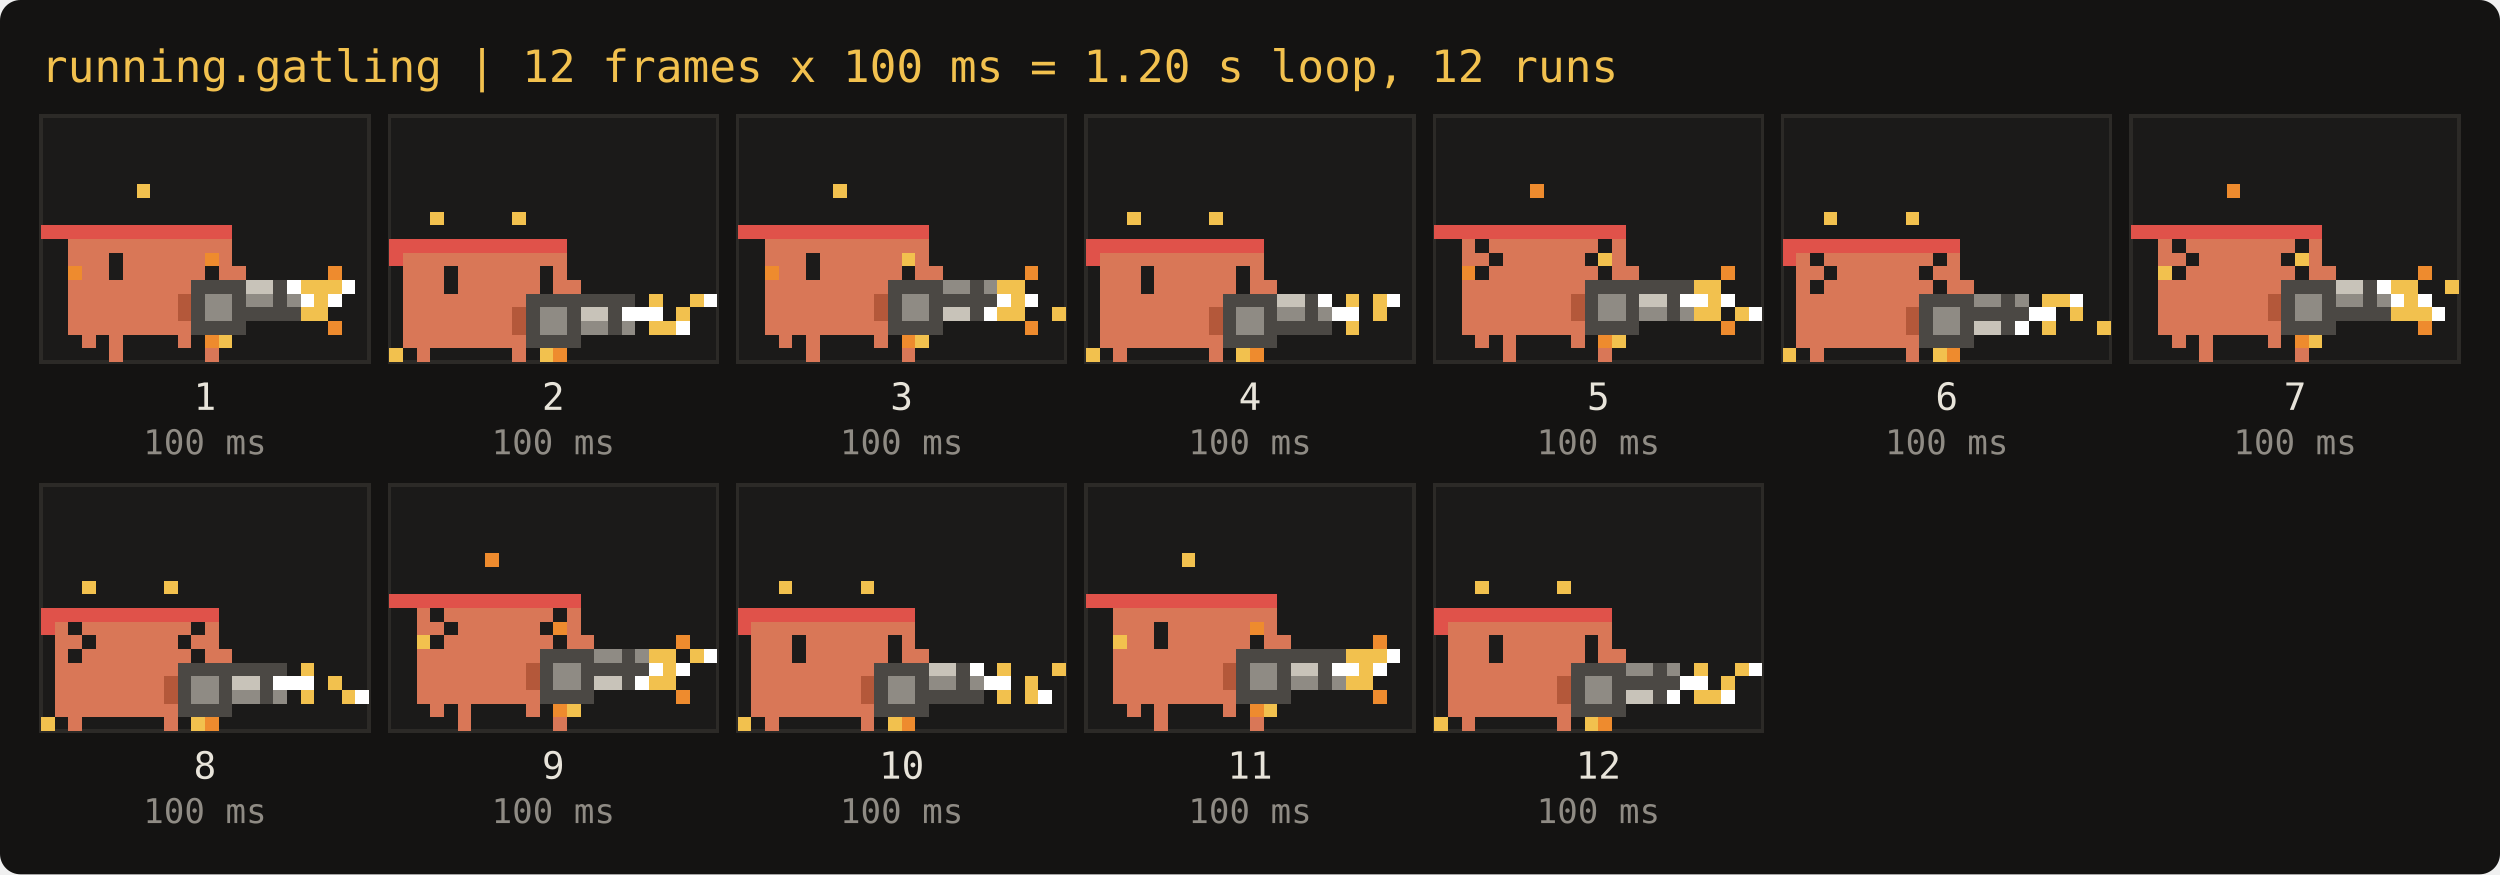
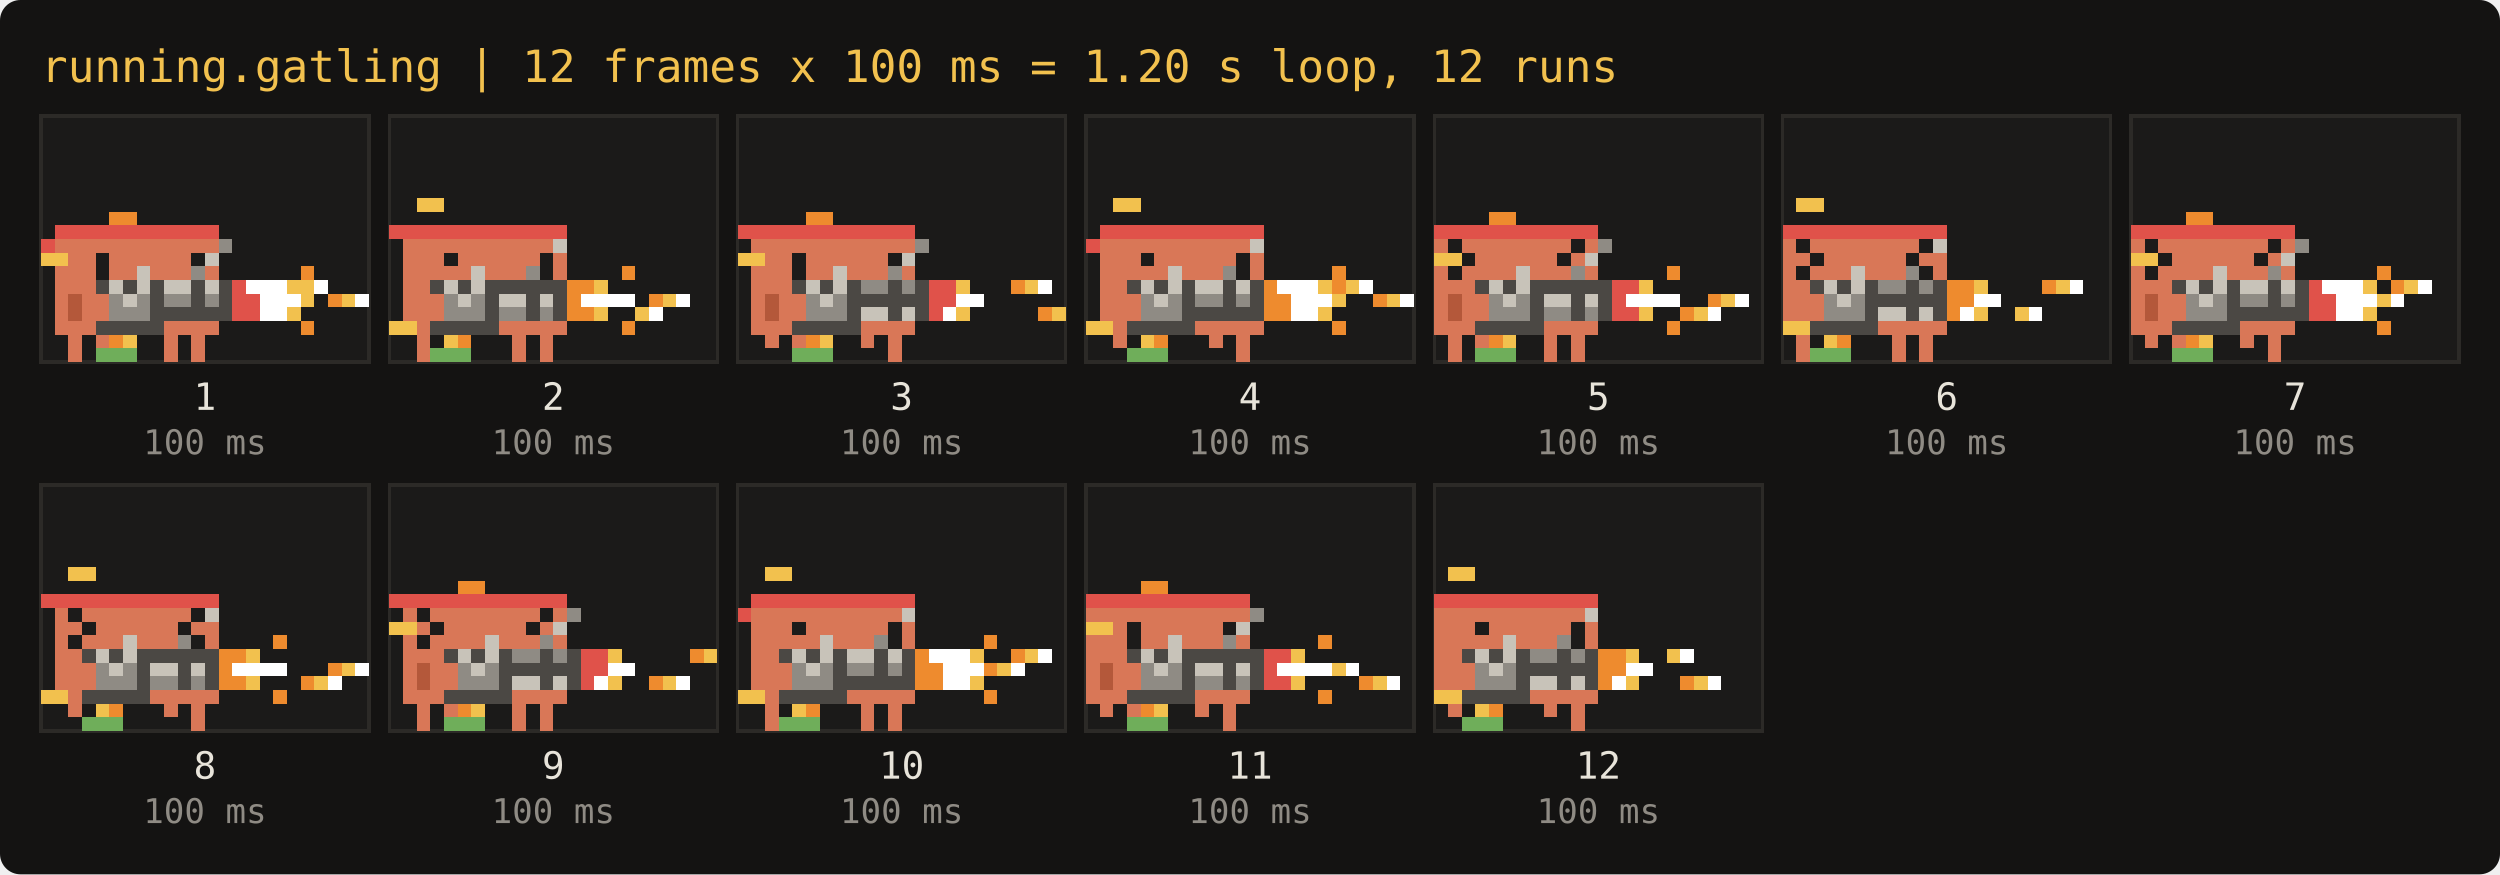
<svg xmlns="http://www.w3.org/2000/svg" viewBox="0 0 732 256" width="732" height="256" role="img">
  <rect width="732" height="256" rx="6" fill="#141312" />
  <g shape-rendering="crispEdges">
    <text x="12" y="24" font-family="ui-monospace,SFMono-Regular,Menlo,Consolas,monospace" font-size="13" fill="#F2C14E">running.gatling  |  12 frames x 100 ms = 1.20 s loop, 12 runs</text>
    <rect x="12" y="34" width="96" height="72" fill="#1b1a19" stroke="#2c2a27" />
-     <path fill="#F2C14E" d="M40 54h4v4h-4zM88 82h12v4h-12zM92 86h4v4h-4zM88 90h8v4h-8zM64 98h4v4h-4z" />
-     <path fill="#E0524A" d="M12 66h56v4h-56z" />
-     <path fill="#D97757" d="M20 70h48v4h-48zM20 74h12v4h-12zM36 74h24v4h-24zM64 74h4v4h-4zM24 78h8v4h-8zM36 78h24v4h-24zM64 78h8v4h-8zM20 82h36v4h-36zM20 86h32v4h-32zM20 90h32v4h-32zM20 94h36v4h-36zM24 98h4v4h-4zM32 98h4v4h-4zM52 98h4v4h-4zM32 102h4v4h-4zM60 102h4v4h-4z" />
-     <path fill="#1C1B1A" d="M32 74h4v4h-4zM32 78h4v4h-4zM60 78h4v4h-4z" />
-     <path fill="#EE8B2E" d="M60 74h4v4h-4zM20 78h4v4h-4zM96 78h4v4h-4zM96 94h4v4h-4zM60 98h4v4h-4z" />
-     <path fill="#4B4844" d="M56 82h16v4h-16zM80 82h4v4h-4zM56 86h4v4h-4zM68 86h4v4h-4zM80 86h4v4h-4zM56 90h4v4h-4zM68 90h20v4h-20zM56 94h16v4h-16z" />
-     <path fill="#C8C3B9" d="M72 82h8v4h-8z" />
-     <path fill="#FFFFFF" d="M84 82h4v4h-4zM100 82h4v4h-4zM88 86h4v4h-4zM96 86h4v4h-4z" />
-     <path fill="#B4583A" d="M52 86h4v4h-4zM52 90h4v4h-4z" />
-     <path fill="#8F8B84" d="M60 86h8v4h-8zM72 86h8v4h-8zM84 86h4v4h-4zM60 90h8v4h-8z" />
+     <path fill="#EE8B2E" d="M32 62h8v4h-8zM88 78h4v4h-4zM96 86h4v4h-4zM88 94h4v4h-4zM32 98h4v4h-4z" />
+     <path fill="#E0524A" d="M16 66h48v4h-48zM12 70h4v4h-4zM68 82h4v4h-4zM68 86h8v4h-8zM68 90h8v4h-8z" />
+     <path fill="#D97757" d="M16 70h48v4h-48zM20 74h8v4h-8zM32 74h24v4h-24zM16 78h12v4h-12zM32 78h8v4h-8zM44 78h12v4h-12zM60 78h4v4h-4zM16 82h12v4h-12zM16 86h4v4h-4zM24 86h8v4h-8zM16 90h4v4h-4zM24 90h8v4h-8zM16 94h12v4h-12zM48 94h16v4h-16zM20 98h4v4h-4zM28 98h4v4h-4zM48 98h4v4h-4zM56 98h4v4h-4zM20 102h4v4h-4zM48 102h4v4h-4zM56 102h4v4h-4z" />
+     <path fill="#8F8B84" d="M64 70h4v4h-4zM56 78h4v4h-4zM32 86h4v4h-4zM40 86h4v4h-4zM48 86h8v4h-8zM60 86h4v4h-4zM32 90h12v4h-12z" />
+     <path fill="#F2C14E" d="M12 74h8v4h-8zM84 82h8v4h-8zM88 86h4v4h-4zM100 86h4v4h-4zM84 90h4v4h-4zM36 98h4v4h-4z" />
+     <path fill="#1C1B1A" d="M28 74h4v4h-4zM56 74h4v4h-4zM28 78h4v4h-4z" />
+     <path fill="#C8C3B9" d="M60 74h4v4h-4zM40 78h4v4h-4zM32 82h4v4h-4zM40 82h4v4h-4zM48 82h8v4h-8zM60 82h4v4h-4zM36 86h4v4h-4z" />
+     <path fill="#4B4844" d="M28 82h4v4h-4zM36 82h4v4h-4zM44 82h4v4h-4zM56 82h4v4h-4zM64 82h4v4h-4zM44 86h4v4h-4zM56 86h4v4h-4zM64 86h4v4h-4zM44 90h24v4h-24zM28 94h20v4h-20z" />
+     <path fill="#FFFFFF" d="M72 82h12v4h-12zM92 82h4v4h-4zM76 86h12v4h-12zM104 86h4v4h-4zM76 90h8v4h-8z" />
+     <path fill="#B4583A" d="M20 86h4v4h-4zM20 90h4v4h-4z" />
+     <path fill="#6FAE5A" d="M28 102h12v4h-12z" />
    <text x="60" y="120" text-anchor="middle" font-family="ui-monospace,SFMono-Regular,Menlo,Consolas,monospace" font-size="11" fill="#e8e4da">1</text>
    <text x="60" y="133" text-anchor="middle" font-family="ui-monospace,SFMono-Regular,Menlo,Consolas,monospace" font-size="10" fill="#8F8B84">100 ms</text>
    <rect x="114" y="34" width="96" height="72" fill="#1b1a19" stroke="#2c2a27" />
-     <path fill="#F2C14E" d="M126 62h4v4h-4zM150 62h4v4h-4zM190 86h4v4h-4zM202 86h4v4h-4zM198 90h4v4h-4zM190 94h8v4h-8zM114 102h4v4h-4zM158 102h4v4h-4z" />
-     <path fill="#E0524A" d="M114 70h52v4h-52zM114 74h4v4h-4z" />
-     <path fill="#D97757" d="M118 74h48v4h-48zM118 78h12v4h-12zM134 78h24v4h-24zM162 78h4v4h-4zM118 82h12v4h-12zM134 82h24v4h-24zM162 82h8v4h-8zM118 86h36v4h-36zM118 90h32v4h-32zM118 94h32v4h-32zM118 98h36v4h-36zM122 102h4v4h-4zM150 102h4v4h-4z" />
-     <path fill="#1C1B1A" d="M130 78h4v4h-4zM158 78h4v4h-4zM130 82h4v4h-4zM158 82h4v4h-4z" />
-     <path fill="#4B4844" d="M154 86h32v4h-32zM154 90h4v4h-4zM166 90h4v4h-4zM178 90h4v4h-4zM154 94h4v4h-4zM166 94h4v4h-4zM178 94h4v4h-4zM154 98h16v4h-16z" />
-     <path fill="#FFFFFF" d="M206 86h4v4h-4zM182 90h12v4h-12zM198 94h4v4h-4z" />
-     <path fill="#B4583A" d="M150 90h4v4h-4zM150 94h4v4h-4z" />
-     <path fill="#8F8B84" d="M158 90h8v4h-8zM158 94h8v4h-8zM170 94h8v4h-8zM182 94h4v4h-4z" />
-     <path fill="#C8C3B9" d="M170 90h8v4h-8z" />
-     <path fill="#EE8B2E" d="M162 102h4v4h-4z" />
+     <path fill="#F2C14E" d="M122 58h8v4h-8zM174 82h4v4h-4zM194 86h4v4h-4zM174 90h4v4h-4zM186 90h4v4h-4zM114 94h8v4h-8zM130 98h4v4h-4z" />
+     <path fill="#E0524A" d="M114 66h52v4h-52z" />
+     <path fill="#D97757" d="M118 70h44v4h-44zM118 74h12v4h-12zM134 74h24v4h-24zM162 74h4v4h-4zM118 78h20v4h-20zM142 78h12v4h-12zM162 78h4v4h-4zM118 82h8v4h-8zM118 86h12v4h-12zM118 90h12v4h-12zM122 94h4v4h-4zM146 94h20v4h-20zM122 98h4v4h-4zM150 98h4v4h-4zM158 98h4v4h-4zM122 102h4v4h-4zM150 102h4v4h-4zM158 102h4v4h-4z" />
+     <path fill="#C8C3B9" d="M162 70h4v4h-4zM138 78h4v4h-4zM130 82h4v4h-4zM138 82h4v4h-4zM134 86h4v4h-4zM146 86h8v4h-8zM158 86h4v4h-4z" />
+     <path fill="#1C1B1A" d="M130 74h4v4h-4zM158 74h4v4h-4zM158 78h4v4h-4z" />
+     <path fill="#8F8B84" d="M154 78h4v4h-4zM130 86h4v4h-4zM138 86h4v4h-4zM130 90h12v4h-12zM146 90h8v4h-8zM158 90h4v4h-4z" />
+     <path fill="#EE8B2E" d="M182 78h4v4h-4zM166 82h8v4h-8zM166 86h4v4h-4zM190 86h4v4h-4zM166 90h8v4h-8zM182 94h4v4h-4zM134 98h4v4h-4z" />
+     <path fill="#4B4844" d="M126 82h4v4h-4zM134 82h4v4h-4zM142 82h24v4h-24zM142 86h4v4h-4zM154 86h4v4h-4zM162 86h4v4h-4zM142 90h4v4h-4zM154 90h4v4h-4zM162 90h4v4h-4zM126 94h20v4h-20z" />
+     <path fill="#FFFFFF" d="M170 86h16v4h-16zM198 86h4v4h-4zM190 90h4v4h-4z" />
+     <path fill="#6FAE5A" d="M126 102h12v4h-12z" />
    <text x="162" y="120" text-anchor="middle" font-family="ui-monospace,SFMono-Regular,Menlo,Consolas,monospace" font-size="11" fill="#e8e4da">2</text>
    <text x="162" y="133" text-anchor="middle" font-family="ui-monospace,SFMono-Regular,Menlo,Consolas,monospace" font-size="10" fill="#8F8B84">100 ms</text>
    <rect x="216" y="34" width="96" height="72" fill="#1b1a19" stroke="#2c2a27" />
-     <path fill="#F2C14E" d="M244 54h4v4h-4zM264 74h4v4h-4zM292 82h8v4h-8zM296 86h4v4h-4zM292 90h8v4h-8zM308 90h4v4h-4zM268 98h4v4h-4z" />
-     <path fill="#E0524A" d="M216 66h56v4h-56z" />
-     <path fill="#D97757" d="M224 70h48v4h-48zM224 74h12v4h-12zM240 74h24v4h-24zM268 74h4v4h-4zM228 78h8v4h-8zM240 78h24v4h-24zM268 78h8v4h-8zM224 82h36v4h-36zM224 86h32v4h-32zM224 90h32v4h-32zM224 94h36v4h-36zM228 98h4v4h-4zM236 98h4v4h-4zM256 98h4v4h-4zM236 102h4v4h-4zM264 102h4v4h-4z" />
-     <path fill="#1C1B1A" d="M236 74h4v4h-4zM236 78h4v4h-4zM264 78h4v4h-4z" />
-     <path fill="#EE8B2E" d="M224 78h4v4h-4zM300 78h4v4h-4zM300 94h4v4h-4zM264 98h4v4h-4z" />
-     <path fill="#4B4844" d="M260 82h16v4h-16zM284 82h4v4h-4zM260 86h4v4h-4zM272 86h20v4h-20zM260 90h4v4h-4zM272 90h4v4h-4zM284 90h4v4h-4zM260 94h16v4h-16z" />
-     <path fill="#8F8B84" d="M276 82h8v4h-8zM288 82h4v4h-4zM264 86h8v4h-8zM264 90h8v4h-8z" />
-     <path fill="#B4583A" d="M256 86h4v4h-4zM256 90h4v4h-4z" />
-     <path fill="#FFFFFF" d="M292 86h4v4h-4zM300 86h4v4h-4zM288 90h4v4h-4z" />
-     <path fill="#C8C3B9" d="M276 90h8v4h-8z" />
+     <path fill="#EE8B2E" d="M236 62h8v4h-8zM296 82h4v4h-4zM304 90h4v4h-4zM236 98h4v4h-4z" />
+     <path fill="#E0524A" d="M216 66h52v4h-52zM272 82h8v4h-8zM272 86h8v4h-8zM272 90h4v4h-4z" />
+     <path fill="#D97757" d="M220 70h48v4h-48zM224 74h8v4h-8zM236 74h24v4h-24zM220 78h12v4h-12zM236 78h8v4h-8zM248 78h12v4h-12zM264 78h4v4h-4zM220 82h12v4h-12zM220 86h4v4h-4zM228 86h8v4h-8zM220 90h4v4h-4zM228 90h8v4h-8zM220 94h12v4h-12zM252 94h16v4h-16zM224 98h4v4h-4zM232 98h4v4h-4zM252 98h4v4h-4zM260 98h4v4h-4zM260 102h4v4h-4z" />
+     <path fill="#8F8B84" d="M268 70h4v4h-4zM260 78h4v4h-4zM252 82h8v4h-8zM264 82h4v4h-4zM236 86h4v4h-4zM244 86h4v4h-4zM236 90h12v4h-12z" />
+     <path fill="#F2C14E" d="M216 74h8v4h-8zM280 82h4v4h-4zM300 82h4v4h-4zM280 90h4v4h-4zM308 90h4v4h-4zM240 98h4v4h-4z" />
+     <path fill="#1C1B1A" d="M232 74h4v4h-4zM260 74h4v4h-4zM232 78h4v4h-4z" />
+     <path fill="#C8C3B9" d="M264 74h4v4h-4zM244 78h4v4h-4zM236 82h4v4h-4zM244 82h4v4h-4zM240 86h4v4h-4zM252 90h8v4h-8zM264 90h4v4h-4z" />
+     <path fill="#4B4844" d="M232 82h4v4h-4zM240 82h4v4h-4zM248 82h4v4h-4zM260 82h4v4h-4zM268 82h4v4h-4zM248 86h24v4h-24zM248 90h4v4h-4zM260 90h4v4h-4zM268 90h4v4h-4zM232 94h20v4h-20z" />
+     <path fill="#FFFFFF" d="M304 82h4v4h-4zM280 86h8v4h-8zM276 90h4v4h-4z" />
+     <path fill="#B4583A" d="M224 86h4v4h-4zM224 90h4v4h-4z" />
+     <path fill="#6FAE5A" d="M232 102h12v4h-12z" />
    <text x="264" y="120" text-anchor="middle" font-family="ui-monospace,SFMono-Regular,Menlo,Consolas,monospace" font-size="11" fill="#e8e4da">3</text>
    <text x="264" y="133" text-anchor="middle" font-family="ui-monospace,SFMono-Regular,Menlo,Consolas,monospace" font-size="10" fill="#8F8B84">100 ms</text>
    <rect x="318" y="34" width="96" height="72" fill="#1b1a19" stroke="#2c2a27" />
-     <path fill="#F2C14E" d="M330 62h4v4h-4zM354 62h4v4h-4zM394 86h4v4h-4zM402 86h4v4h-4zM402 90h4v4h-4zM394 94h4v4h-4zM318 102h4v4h-4zM362 102h4v4h-4z" />
-     <path fill="#E0524A" d="M318 70h52v4h-52zM318 74h4v4h-4z" />
-     <path fill="#D97757" d="M322 74h48v4h-48zM322 78h12v4h-12zM338 78h24v4h-24zM366 78h4v4h-4zM322 82h12v4h-12zM338 82h24v4h-24zM366 82h8v4h-8zM322 86h36v4h-36zM322 90h32v4h-32zM322 94h32v4h-32zM322 98h36v4h-36zM326 102h4v4h-4zM354 102h4v4h-4z" />
-     <path fill="#1C1B1A" d="M334 78h4v4h-4zM362 78h4v4h-4zM334 82h4v4h-4zM362 82h4v4h-4z" />
-     <path fill="#4B4844" d="M358 86h16v4h-16zM382 86h4v4h-4zM358 90h4v4h-4zM370 90h4v4h-4zM382 90h4v4h-4zM358 94h4v4h-4zM370 94h20v4h-20zM358 98h16v4h-16z" />
-     <path fill="#C8C3B9" d="M374 86h8v4h-8z" />
-     <path fill="#FFFFFF" d="M386 86h4v4h-4zM406 86h4v4h-4zM390 90h8v4h-8z" />
-     <path fill="#B4583A" d="M354 90h4v4h-4zM354 94h4v4h-4z" />
-     <path fill="#8F8B84" d="M362 90h8v4h-8zM374 90h8v4h-8zM386 90h4v4h-4zM362 94h8v4h-8z" />
-     <path fill="#EE8B2E" d="M366 102h4v4h-4z" />
+     <path fill="#F2C14E" d="M326 58h8v4h-8zM386 82h4v4h-4zM394 82h4v4h-4zM390 86h4v4h-4zM406 86h4v4h-4zM386 90h4v4h-4zM318 94h8v4h-8zM334 98h4v4h-4z" />
+     <path fill="#E0524A" d="M322 66h48v4h-48zM318 70h4v4h-4z" />
+     <path fill="#D97757" d="M322 70h44v4h-44zM322 74h12v4h-12zM338 74h24v4h-24zM366 74h4v4h-4zM322 78h20v4h-20zM346 78h12v4h-12zM366 78h4v4h-4zM322 82h8v4h-8zM322 86h12v4h-12zM322 90h12v4h-12zM326 94h4v4h-4zM350 94h20v4h-20zM326 98h4v4h-4zM354 98h4v4h-4zM362 98h4v4h-4zM362 102h4v4h-4z" />
+     <path fill="#C8C3B9" d="M366 70h4v4h-4zM342 78h4v4h-4zM334 82h4v4h-4zM342 82h4v4h-4zM350 82h8v4h-8zM362 82h4v4h-4zM338 86h4v4h-4z" />
+     <path fill="#1C1B1A" d="M334 74h4v4h-4zM362 74h4v4h-4zM362 78h4v4h-4z" />
+     <path fill="#8F8B84" d="M358 78h4v4h-4zM334 86h4v4h-4zM342 86h4v4h-4zM350 86h8v4h-8zM362 86h4v4h-4zM334 90h12v4h-12z" />
+     <path fill="#EE8B2E" d="M390 78h4v4h-4zM370 82h4v4h-4zM390 82h4v4h-4zM370 86h8v4h-8zM402 86h4v4h-4zM370 90h8v4h-8zM390 94h4v4h-4zM338 98h4v4h-4z" />
+     <path fill="#4B4844" d="M330 82h4v4h-4zM338 82h4v4h-4zM346 82h4v4h-4zM358 82h4v4h-4zM366 82h4v4h-4zM346 86h4v4h-4zM358 86h4v4h-4zM366 86h4v4h-4zM346 90h24v4h-24zM330 94h20v4h-20z" />
+     <path fill="#FFFFFF" d="M374 82h12v4h-12zM398 82h4v4h-4zM378 86h12v4h-12zM410 86h4v4h-4zM378 90h8v4h-8z" />
+     <path fill="#6FAE5A" d="M330 102h12v4h-12z" />
    <text x="366" y="120" text-anchor="middle" font-family="ui-monospace,SFMono-Regular,Menlo,Consolas,monospace" font-size="11" fill="#e8e4da">4</text>
    <text x="366" y="133" text-anchor="middle" font-family="ui-monospace,SFMono-Regular,Menlo,Consolas,monospace" font-size="10" fill="#8F8B84">100 ms</text>
    <rect x="420" y="34" width="96" height="72" fill="#1b1a19" stroke="#2c2a27" />
-     <path fill="#EE8B2E" d="M448 54h4v4h-4zM428 78h4v4h-4zM504 78h4v4h-4zM504 94h4v4h-4zM468 98h4v4h-4z" />
-     <path fill="#E0524A" d="M420 66h56v4h-56z" />
-     <path fill="#D97757" d="M428 70h4v4h-4zM436 70h32v4h-32zM472 70h4v4h-4zM428 74h8v4h-8zM440 74h24v4h-24zM472 74h4v4h-4zM436 78h32v4h-32zM472 78h8v4h-8zM428 82h36v4h-36zM428 86h32v4h-32zM428 90h32v4h-32zM428 94h36v4h-36zM432 98h4v4h-4zM440 98h4v4h-4zM460 98h4v4h-4zM440 102h4v4h-4zM468 102h4v4h-4z" />
-     <path fill="#1C1B1A" d="M432 70h4v4h-4zM468 70h4v4h-4zM436 74h4v4h-4zM464 74h4v4h-4zM432 78h4v4h-4zM468 78h4v4h-4z" />
-     <path fill="#F2C14E" d="M468 74h4v4h-4zM496 82h8v4h-8zM500 86h4v4h-4zM496 90h8v4h-8zM508 90h4v4h-4zM472 98h4v4h-4z" />
-     <path fill="#4B4844" d="M464 82h32v4h-32zM464 86h4v4h-4zM476 86h4v4h-4zM488 86h4v4h-4zM464 90h4v4h-4zM476 90h4v4h-4zM488 90h4v4h-4zM464 94h16v4h-16z" />
-     <path fill="#B4583A" d="M460 86h4v4h-4zM460 90h4v4h-4z" />
-     <path fill="#8F8B84" d="M468 86h8v4h-8zM468 90h8v4h-8zM480 90h8v4h-8zM492 90h4v4h-4z" />
-     <path fill="#C8C3B9" d="M480 86h8v4h-8z" />
-     <path fill="#FFFFFF" d="M492 86h8v4h-8zM504 86h4v4h-4zM512 90h4v4h-4z" />
+     <path fill="#EE8B2E" d="M436 62h8v4h-8zM488 78h4v4h-4zM500 86h4v4h-4zM492 90h4v4h-4zM488 94h4v4h-4zM436 98h4v4h-4z" />
+     <path fill="#E0524A" d="M420 66h48v4h-48zM472 82h8v4h-8zM472 86h4v4h-4zM472 90h8v4h-8z" />
+     <path fill="#D97757" d="M420 70h4v4h-4zM428 70h32v4h-32zM464 70h4v4h-4zM432 74h24v4h-24zM460 74h4v4h-4zM420 78h4v4h-4zM428 78h16v4h-16zM448 78h12v4h-12zM464 78h4v4h-4zM420 82h12v4h-12zM420 86h4v4h-4zM428 86h8v4h-8zM420 90h4v4h-4zM428 90h8v4h-8zM420 94h12v4h-12zM452 94h16v4h-16zM424 98h4v4h-4zM432 98h4v4h-4zM452 98h4v4h-4zM460 98h4v4h-4zM424 102h4v4h-4zM452 102h4v4h-4zM460 102h4v4h-4z" />
+     <path fill="#1C1B1A" d="M424 70h4v4h-4zM460 70h4v4h-4zM428 74h4v4h-4zM456 74h4v4h-4zM424 78h4v4h-4z" />
+     <path fill="#8F8B84" d="M468 70h4v4h-4zM460 78h4v4h-4zM436 86h4v4h-4zM444 86h4v4h-4zM436 90h12v4h-12zM452 90h8v4h-8zM464 90h4v4h-4z" />
+     <path fill="#F2C14E" d="M420 74h8v4h-8zM480 82h4v4h-4zM504 86h4v4h-4zM480 90h4v4h-4zM496 90h4v4h-4zM440 98h4v4h-4z" />
+     <path fill="#C8C3B9" d="M464 74h4v4h-4zM444 78h4v4h-4zM436 82h4v4h-4zM444 82h4v4h-4zM440 86h4v4h-4zM452 86h8v4h-8zM464 86h4v4h-4z" />
+     <path fill="#4B4844" d="M432 82h4v4h-4zM440 82h4v4h-4zM448 82h24v4h-24zM448 86h4v4h-4zM460 86h4v4h-4zM468 86h4v4h-4zM448 90h4v4h-4zM460 90h4v4h-4zM468 90h4v4h-4zM432 94h20v4h-20z" />
+     <path fill="#B4583A" d="M424 86h4v4h-4zM424 90h4v4h-4z" />
+     <path fill="#FFFFFF" d="M476 86h16v4h-16zM508 86h4v4h-4zM500 90h4v4h-4z" />
+     <path fill="#6FAE5A" d="M432 102h12v4h-12z" />
    <text x="468" y="120" text-anchor="middle" font-family="ui-monospace,SFMono-Regular,Menlo,Consolas,monospace" font-size="11" fill="#e8e4da">5</text>
    <text x="468" y="133" text-anchor="middle" font-family="ui-monospace,SFMono-Regular,Menlo,Consolas,monospace" font-size="10" fill="#8F8B84">100 ms</text>
    <rect x="522" y="34" width="96" height="72" fill="#1b1a19" stroke="#2c2a27" />
-     <path fill="#F2C14E" d="M534 62h4v4h-4zM558 62h4v4h-4zM598 86h8v4h-8zM606 90h4v4h-4zM598 94h4v4h-4zM614 94h4v4h-4zM522 102h4v4h-4zM566 102h4v4h-4z" />
-     <path fill="#E0524A" d="M522 70h52v4h-52zM522 74h4v4h-4z" />
-     <path fill="#D97757" d="M526 74h4v4h-4zM534 74h32v4h-32zM570 74h4v4h-4zM526 78h8v4h-8zM538 78h24v4h-24zM566 78h8v4h-8zM526 82h4v4h-4zM534 82h32v4h-32zM570 82h8v4h-8zM526 86h36v4h-36zM526 90h32v4h-32zM526 94h32v4h-32zM526 98h36v4h-36zM530 102h4v4h-4zM558 102h4v4h-4z" />
-     <path fill="#1C1B1A" d="M530 74h4v4h-4zM566 74h4v4h-4zM534 78h4v4h-4zM562 78h4v4h-4zM530 82h4v4h-4zM566 82h4v4h-4z" />
-     <path fill="#4B4844" d="M562 86h16v4h-16zM586 86h4v4h-4zM562 90h4v4h-4zM574 90h20v4h-20zM562 94h4v4h-4zM574 94h4v4h-4zM586 94h4v4h-4zM562 98h16v4h-16z" />
-     <path fill="#8F8B84" d="M578 86h8v4h-8zM590 86h4v4h-4zM566 90h8v4h-8zM566 94h8v4h-8z" />
-     <path fill="#FFFFFF" d="M606 86h4v4h-4zM594 90h8v4h-8zM590 94h4v4h-4z" />
-     <path fill="#B4583A" d="M558 90h4v4h-4zM558 94h4v4h-4z" />
-     <path fill="#C8C3B9" d="M578 94h8v4h-8z" />
-     <path fill="#EE8B2E" d="M570 102h4v4h-4z" />
+     <path fill="#F2C14E" d="M526 58h8v4h-8zM578 82h4v4h-4zM602 82h4v4h-4zM578 90h4v4h-4zM590 90h4v4h-4zM522 94h8v4h-8zM534 98h4v4h-4z" />
+     <path fill="#E0524A" d="M522 66h48v4h-48z" />
+     <path fill="#D97757" d="M522 70h4v4h-4zM530 70h32v4h-32zM522 74h8v4h-8zM534 74h24v4h-24zM562 74h8v4h-8zM522 78h4v4h-4zM530 78h12v4h-12zM546 78h12v4h-12zM566 78h4v4h-4zM522 82h8v4h-8zM522 86h12v4h-12zM522 90h12v4h-12zM550 94h20v4h-20zM526 98h4v4h-4zM554 98h4v4h-4zM562 98h4v4h-4zM526 102h4v4h-4zM554 102h4v4h-4zM562 102h4v4h-4z" />
+     <path fill="#1C1B1A" d="M526 70h4v4h-4zM562 70h4v4h-4zM530 74h4v4h-4zM558 74h4v4h-4zM526 78h4v4h-4zM562 78h4v4h-4z" />
+     <path fill="#C8C3B9" d="M566 70h4v4h-4zM542 78h4v4h-4zM534 82h4v4h-4zM542 82h4v4h-4zM538 86h4v4h-4zM550 90h8v4h-8zM562 90h4v4h-4z" />
+     <path fill="#8F8B84" d="M558 78h4v4h-4zM550 82h8v4h-8zM562 82h4v4h-4zM534 86h4v4h-4zM542 86h4v4h-4zM534 90h12v4h-12z" />
+     <path fill="#4B4844" d="M530 82h4v4h-4zM538 82h4v4h-4zM546 82h4v4h-4zM558 82h4v4h-4zM566 82h4v4h-4zM546 86h24v4h-24zM546 90h4v4h-4zM558 90h4v4h-4zM566 90h4v4h-4zM530 94h20v4h-20z" />
+     <path fill="#EE8B2E" d="M570 82h8v4h-8zM598 82h4v4h-4zM570 86h8v4h-8zM570 90h4v4h-4zM538 98h4v4h-4z" />
+     <path fill="#FFFFFF" d="M606 82h4v4h-4zM578 86h8v4h-8zM574 90h4v4h-4zM594 90h4v4h-4z" />
+     <path fill="#6FAE5A" d="M530 102h12v4h-12z" />
    <text x="570" y="120" text-anchor="middle" font-family="ui-monospace,SFMono-Regular,Menlo,Consolas,monospace" font-size="11" fill="#e8e4da">6</text>
    <text x="570" y="133" text-anchor="middle" font-family="ui-monospace,SFMono-Regular,Menlo,Consolas,monospace" font-size="10" fill="#8F8B84">100 ms</text>
    <rect x="624" y="34" width="96" height="72" fill="#1b1a19" stroke="#2c2a27" />
-     <path fill="#EE8B2E" d="M652 54h4v4h-4zM708 78h4v4h-4zM708 94h4v4h-4zM672 98h4v4h-4z" />
-     <path fill="#E0524A" d="M624 66h56v4h-56z" />
-     <path fill="#D97757" d="M632 70h4v4h-4zM640 70h32v4h-32zM676 70h4v4h-4zM632 74h8v4h-8zM644 74h24v4h-24zM676 74h4v4h-4zM640 78h32v4h-32zM676 78h8v4h-8zM632 82h36v4h-36zM632 86h32v4h-32zM632 90h32v4h-32zM632 94h36v4h-36zM636 98h4v4h-4zM644 98h4v4h-4zM664 98h4v4h-4zM644 102h4v4h-4zM672 102h4v4h-4z" />
-     <path fill="#1C1B1A" d="M636 70h4v4h-4zM672 70h4v4h-4zM640 74h4v4h-4zM668 74h4v4h-4zM636 78h4v4h-4zM672 78h4v4h-4z" />
-     <path fill="#F2C14E" d="M672 74h4v4h-4zM632 78h4v4h-4zM700 82h8v4h-8zM716 82h4v4h-4zM704 86h4v4h-4zM700 90h12v4h-12zM676 98h4v4h-4z" />
-     <path fill="#4B4844" d="M668 82h16v4h-16zM692 82h4v4h-4zM668 86h4v4h-4zM680 86h4v4h-4zM692 86h4v4h-4zM668 90h4v4h-4zM680 90h20v4h-20zM668 94h16v4h-16z" />
-     <path fill="#C8C3B9" d="M684 82h8v4h-8z" />
-     <path fill="#FFFFFF" d="M696 82h4v4h-4zM700 86h4v4h-4zM708 86h4v4h-4zM712 90h4v4h-4z" />
-     <path fill="#B4583A" d="M664 86h4v4h-4zM664 90h4v4h-4z" />
-     <path fill="#8F8B84" d="M672 86h8v4h-8zM684 86h8v4h-8zM696 86h4v4h-4zM672 90h8v4h-8z" />
+     <path fill="#EE8B2E" d="M640 62h8v4h-8zM696 78h4v4h-4zM700 82h4v4h-4zM696 94h4v4h-4zM640 98h4v4h-4z" />
+     <path fill="#E0524A" d="M624 66h48v4h-48zM676 82h4v4h-4zM676 86h8v4h-8zM676 90h8v4h-8z" />
+     <path fill="#D97757" d="M624 70h4v4h-4zM632 70h32v4h-32zM668 70h4v4h-4zM636 74h24v4h-24zM664 74h4v4h-4zM624 78h4v4h-4zM632 78h16v4h-16zM652 78h12v4h-12zM668 78h4v4h-4zM624 82h12v4h-12zM624 86h4v4h-4zM632 86h8v4h-8zM624 90h4v4h-4zM632 90h8v4h-8zM624 94h12v4h-12zM656 94h16v4h-16zM628 98h4v4h-4zM636 98h4v4h-4zM656 98h4v4h-4zM664 98h4v4h-4zM664 102h4v4h-4z" />
+     <path fill="#1C1B1A" d="M628 70h4v4h-4zM664 70h4v4h-4zM632 74h4v4h-4zM660 74h4v4h-4zM628 78h4v4h-4z" />
+     <path fill="#8F8B84" d="M672 70h4v4h-4zM664 78h4v4h-4zM640 86h4v4h-4zM648 86h4v4h-4zM656 86h8v4h-8zM668 86h4v4h-4zM640 90h12v4h-12z" />
+     <path fill="#F2C14E" d="M624 74h8v4h-8zM692 82h4v4h-4zM704 82h4v4h-4zM696 86h4v4h-4zM692 90h4v4h-4zM644 98h4v4h-4z" />
+     <path fill="#C8C3B9" d="M668 74h4v4h-4zM648 78h4v4h-4zM640 82h4v4h-4zM648 82h4v4h-4zM656 82h8v4h-8zM668 82h4v4h-4zM644 86h4v4h-4z" />
+     <path fill="#4B4844" d="M636 82h4v4h-4zM644 82h4v4h-4zM652 82h4v4h-4zM664 82h4v4h-4zM672 82h4v4h-4zM652 86h4v4h-4zM664 86h4v4h-4zM672 86h4v4h-4zM652 90h24v4h-24zM636 94h20v4h-20z" />
+     <path fill="#FFFFFF" d="M680 82h12v4h-12zM708 82h4v4h-4zM684 86h12v4h-12zM700 86h4v4h-4zM684 90h8v4h-8z" />
+     <path fill="#B4583A" d="M628 86h4v4h-4zM628 90h4v4h-4z" />
+     <path fill="#6FAE5A" d="M636 102h12v4h-12z" />
    <text x="672" y="120" text-anchor="middle" font-family="ui-monospace,SFMono-Regular,Menlo,Consolas,monospace" font-size="11" fill="#e8e4da">7</text>
    <text x="672" y="133" text-anchor="middle" font-family="ui-monospace,SFMono-Regular,Menlo,Consolas,monospace" font-size="10" fill="#8F8B84">100 ms</text>
    <rect x="12" y="142" width="96" height="72" fill="#1b1a19" stroke="#2c2a27" />
-     <path fill="#F2C14E" d="M24 170h4v4h-4zM48 170h4v4h-4zM88 194h4v4h-4zM96 198h4v4h-4zM88 202h4v4h-4zM100 202h4v4h-4zM12 210h4v4h-4zM56 210h4v4h-4z" />
-     <path fill="#E0524A" d="M12 178h52v4h-52zM12 182h4v4h-4z" />
-     <path fill="#D97757" d="M16 182h4v4h-4zM24 182h32v4h-32zM60 182h4v4h-4zM16 186h8v4h-8zM28 186h24v4h-24zM56 186h8v4h-8zM16 190h4v4h-4zM24 190h32v4h-32zM60 190h8v4h-8zM16 194h36v4h-36zM16 198h32v4h-32zM16 202h32v4h-32zM16 206h36v4h-36zM20 210h4v4h-4zM48 210h4v4h-4z" />
-     <path fill="#1C1B1A" d="M20 182h4v4h-4zM56 182h4v4h-4zM24 186h4v4h-4zM52 186h4v4h-4zM20 190h4v4h-4zM56 190h4v4h-4z" />
-     <path fill="#4B4844" d="M52 194h32v4h-32zM52 198h4v4h-4zM64 198h4v4h-4zM76 198h4v4h-4zM52 202h4v4h-4zM64 202h4v4h-4zM76 202h4v4h-4zM52 206h16v4h-16z" />
-     <path fill="#B4583A" d="M48 198h4v4h-4zM48 202h4v4h-4z" />
-     <path fill="#8F8B84" d="M56 198h8v4h-8zM56 202h8v4h-8zM68 202h8v4h-8zM80 202h4v4h-4z" />
-     <path fill="#C8C3B9" d="M68 198h8v4h-8z" />
-     <path fill="#FFFFFF" d="M80 198h12v4h-12zM104 202h4v4h-4z" />
-     <path fill="#EE8B2E" d="M60 210h4v4h-4z" />
+     <path fill="#F2C14E" d="M20 166h8v4h-8zM72 190h4v4h-4zM100 194h4v4h-4zM72 198h4v4h-4zM92 198h4v4h-4zM12 202h8v4h-8zM28 206h4v4h-4z" />
+     <path fill="#E0524A" d="M12 174h52v4h-52z" />
+     <path fill="#D97757" d="M16 178h4v4h-4zM24 178h32v4h-32zM16 182h8v4h-8zM28 182h24v4h-24zM56 182h8v4h-8zM16 186h4v4h-4zM24 186h12v4h-12zM40 186h12v4h-12zM60 186h4v4h-4zM16 190h8v4h-8zM16 194h12v4h-12zM16 198h12v4h-12zM20 202h4v4h-4zM44 202h20v4h-20zM20 206h4v4h-4zM48 206h4v4h-4zM56 206h4v4h-4zM56 210h4v4h-4z" />
+     <path fill="#1C1B1A" d="M20 178h4v4h-4zM56 178h4v4h-4zM24 182h4v4h-4zM52 182h4v4h-4zM20 186h4v4h-4zM56 186h4v4h-4z" />
+     <path fill="#C8C3B9" d="M60 178h4v4h-4zM36 186h4v4h-4zM28 190h4v4h-4zM36 190h4v4h-4zM32 194h4v4h-4zM44 194h8v4h-8zM56 194h4v4h-4z" />
+     <path fill="#8F8B84" d="M52 186h4v4h-4zM28 194h4v4h-4zM36 194h4v4h-4zM28 198h12v4h-12zM44 198h8v4h-8zM56 198h4v4h-4z" />
+     <path fill="#EE8B2E" d="M80 186h4v4h-4zM64 190h8v4h-8zM64 194h4v4h-4zM96 194h4v4h-4zM64 198h8v4h-8zM88 198h4v4h-4zM80 202h4v4h-4zM32 206h4v4h-4z" />
+     <path fill="#4B4844" d="M24 190h4v4h-4zM32 190h4v4h-4zM40 190h24v4h-24zM40 194h4v4h-4zM52 194h4v4h-4zM60 194h4v4h-4zM40 198h4v4h-4zM52 198h4v4h-4zM60 198h4v4h-4zM24 202h20v4h-20z" />
+     <path fill="#FFFFFF" d="M68 194h16v4h-16zM104 194h4v4h-4zM96 198h4v4h-4z" />
+     <path fill="#6FAE5A" d="M24 210h12v4h-12z" />
    <text x="60" y="228" text-anchor="middle" font-family="ui-monospace,SFMono-Regular,Menlo,Consolas,monospace" font-size="11" fill="#e8e4da">8</text>
    <text x="60" y="241" text-anchor="middle" font-family="ui-monospace,SFMono-Regular,Menlo,Consolas,monospace" font-size="10" fill="#8F8B84">100 ms</text>
    <rect x="114" y="142" width="96" height="72" fill="#1b1a19" stroke="#2c2a27" />
-     <path fill="#EE8B2E" d="M142 162h4v4h-4zM162 182h4v4h-4zM198 186h4v4h-4zM198 202h4v4h-4zM162 206h4v4h-4z" />
-     <path fill="#E0524A" d="M114 174h56v4h-56z" />
-     <path fill="#D97757" d="M122 178h4v4h-4zM130 178h32v4h-32zM166 178h4v4h-4zM122 182h8v4h-8zM134 182h24v4h-24zM166 182h4v4h-4zM130 186h32v4h-32zM166 186h8v4h-8zM122 190h36v4h-36zM122 194h32v4h-32zM122 198h32v4h-32zM122 202h36v4h-36zM126 206h4v4h-4zM134 206h4v4h-4zM154 206h4v4h-4zM134 210h4v4h-4zM162 210h4v4h-4z" />
-     <path fill="#1C1B1A" d="M126 178h4v4h-4zM162 178h4v4h-4zM130 182h4v4h-4zM158 182h4v4h-4zM126 186h4v4h-4zM162 186h4v4h-4z" />
-     <path fill="#F2C14E" d="M122 186h4v4h-4zM190 190h8v4h-8zM202 190h4v4h-4zM194 194h4v4h-4zM190 198h8v4h-8zM166 206h4v4h-4z" />
-     <path fill="#4B4844" d="M158 190h16v4h-16zM182 190h4v4h-4zM158 194h4v4h-4zM170 194h20v4h-20zM158 198h4v4h-4zM170 198h4v4h-4zM182 198h4v4h-4zM158 202h16v4h-16z" />
-     <path fill="#8F8B84" d="M174 190h8v4h-8zM186 190h4v4h-4zM162 194h8v4h-8zM162 198h8v4h-8z" />
-     <path fill="#FFFFFF" d="M206 190h4v4h-4zM190 194h4v4h-4zM198 194h4v4h-4zM186 198h4v4h-4z" />
-     <path fill="#B4583A" d="M154 194h4v4h-4zM154 198h4v4h-4z" />
-     <path fill="#C8C3B9" d="M174 198h8v4h-8z" />
+     <path fill="#EE8B2E" d="M134 170h8v4h-8zM202 190h4v4h-4zM190 198h4v4h-4zM134 206h4v4h-4z" />
+     <path fill="#E0524A" d="M114 174h52v4h-52zM170 190h8v4h-8zM170 194h8v4h-8zM170 198h4v4h-4z" />
+     <path fill="#D97757" d="M118 178h4v4h-4zM126 178h32v4h-32zM162 178h4v4h-4zM122 182h4v4h-4zM130 182h24v4h-24zM158 182h4v4h-4zM118 186h4v4h-4zM126 186h16v4h-16zM146 186h12v4h-12zM162 186h4v4h-4zM118 190h12v4h-12zM118 194h4v4h-4zM126 194h8v4h-8zM118 198h4v4h-4zM126 198h8v4h-8zM118 202h12v4h-12zM150 202h16v4h-16zM122 206h4v4h-4zM130 206h4v4h-4zM150 206h4v4h-4zM158 206h4v4h-4zM122 210h4v4h-4zM150 210h4v4h-4zM158 210h4v4h-4z" />
+     <path fill="#1C1B1A" d="M122 178h4v4h-4zM158 178h4v4h-4zM126 182h4v4h-4zM154 182h4v4h-4zM122 186h4v4h-4z" />
+     <path fill="#8F8B84" d="M166 178h4v4h-4zM158 186h4v4h-4zM150 190h8v4h-8zM162 190h4v4h-4zM134 194h4v4h-4zM142 194h4v4h-4zM134 198h12v4h-12z" />
+     <path fill="#F2C14E" d="M114 182h8v4h-8zM178 190h4v4h-4zM206 190h4v4h-4zM178 198h4v4h-4zM194 198h4v4h-4zM138 206h4v4h-4z" />
+     <path fill="#C8C3B9" d="M162 182h4v4h-4zM142 186h4v4h-4zM134 190h4v4h-4zM142 190h4v4h-4zM138 194h4v4h-4zM150 198h8v4h-8zM162 198h4v4h-4z" />
+     <path fill="#4B4844" d="M130 190h4v4h-4zM138 190h4v4h-4zM146 190h4v4h-4zM158 190h4v4h-4zM166 190h4v4h-4zM146 194h24v4h-24zM146 198h4v4h-4zM158 198h4v4h-4zM166 198h4v4h-4zM130 202h20v4h-20z" />
+     <path fill="#B4583A" d="M122 194h4v4h-4zM122 198h4v4h-4z" />
+     <path fill="#FFFFFF" d="M178 194h8v4h-8zM174 198h4v4h-4zM198 198h4v4h-4z" />
+     <path fill="#6FAE5A" d="M130 210h12v4h-12z" />
    <text x="162" y="228" text-anchor="middle" font-family="ui-monospace,SFMono-Regular,Menlo,Consolas,monospace" font-size="11" fill="#e8e4da">9</text>
    <text x="162" y="241" text-anchor="middle" font-family="ui-monospace,SFMono-Regular,Menlo,Consolas,monospace" font-size="10" fill="#8F8B84">100 ms</text>
    <rect x="216" y="142" width="96" height="72" fill="#1b1a19" stroke="#2c2a27" />
-     <path fill="#F2C14E" d="M228 170h4v4h-4zM252 170h4v4h-4zM292 194h4v4h-4zM308 194h4v4h-4zM300 198h4v4h-4zM292 202h4v4h-4zM300 202h4v4h-4zM216 210h4v4h-4zM260 210h4v4h-4z" />
-     <path fill="#E0524A" d="M216 178h52v4h-52zM216 182h4v4h-4z" />
-     <path fill="#D97757" d="M220 182h48v4h-48zM220 186h12v4h-12zM236 186h24v4h-24zM264 186h4v4h-4zM220 190h12v4h-12zM236 190h24v4h-24zM264 190h8v4h-8zM220 194h36v4h-36zM220 198h32v4h-32zM220 202h32v4h-32zM220 206h36v4h-36zM224 210h4v4h-4zM252 210h4v4h-4z" />
-     <path fill="#1C1B1A" d="M232 186h4v4h-4zM260 186h4v4h-4zM232 190h4v4h-4zM260 190h4v4h-4z" />
-     <path fill="#4B4844" d="M256 194h16v4h-16zM280 194h4v4h-4zM256 198h4v4h-4zM268 198h4v4h-4zM280 198h4v4h-4zM256 202h4v4h-4zM268 202h20v4h-20zM256 206h16v4h-16z" />
-     <path fill="#C8C3B9" d="M272 194h8v4h-8z" />
-     <path fill="#FFFFFF" d="M284 194h4v4h-4zM288 198h8v4h-8zM304 202h4v4h-4z" />
-     <path fill="#B4583A" d="M252 198h4v4h-4zM252 202h4v4h-4z" />
-     <path fill="#8F8B84" d="M260 198h8v4h-8zM272 198h8v4h-8zM284 198h4v4h-4zM260 202h8v4h-8z" />
-     <path fill="#EE8B2E" d="M264 210h4v4h-4z" />
+     <path fill="#F2C14E" d="M224 166h8v4h-8zM284 190h4v4h-4zM300 190h4v4h-4zM292 194h4v4h-4zM284 198h4v4h-4zM216 202h8v4h-8zM232 206h4v4h-4z" />
+     <path fill="#E0524A" d="M220 174h48v4h-48zM216 178h4v4h-4z" />
+     <path fill="#D97757" d="M220 178h44v4h-44zM220 182h12v4h-12zM236 182h24v4h-24zM264 182h4v4h-4zM220 186h20v4h-20zM244 186h12v4h-12zM264 186h4v4h-4zM220 190h8v4h-8zM220 194h12v4h-12zM220 198h12v4h-12zM224 202h4v4h-4zM248 202h20v4h-20zM224 206h4v4h-4zM252 206h4v4h-4zM260 206h4v4h-4zM224 210h4v4h-4zM252 210h4v4h-4zM260 210h4v4h-4z" />
+     <path fill="#C8C3B9" d="M264 178h4v4h-4zM240 186h4v4h-4zM232 190h4v4h-4zM240 190h4v4h-4zM248 190h8v4h-8zM260 190h4v4h-4zM236 194h4v4h-4z" />
+     <path fill="#1C1B1A" d="M232 182h4v4h-4zM260 182h4v4h-4zM260 186h4v4h-4z" />
+     <path fill="#8F8B84" d="M256 186h4v4h-4zM232 194h4v4h-4zM240 194h4v4h-4zM248 194h8v4h-8zM260 194h4v4h-4zM232 198h12v4h-12z" />
+     <path fill="#EE8B2E" d="M288 186h4v4h-4zM268 190h4v4h-4zM296 190h4v4h-4zM268 194h8v4h-8zM288 194h4v4h-4zM268 198h8v4h-8zM288 202h4v4h-4zM236 206h4v4h-4z" />
+     <path fill="#4B4844" d="M228 190h4v4h-4zM236 190h4v4h-4zM244 190h4v4h-4zM256 190h4v4h-4zM264 190h4v4h-4zM244 194h4v4h-4zM256 194h4v4h-4zM264 194h4v4h-4zM244 198h24v4h-24zM228 202h20v4h-20z" />
+     <path fill="#FFFFFF" d="M272 190h12v4h-12zM304 190h4v4h-4zM276 194h12v4h-12zM296 194h4v4h-4zM276 198h8v4h-8z" />
+     <path fill="#6FAE5A" d="M228 210h12v4h-12z" />
    <text x="264" y="228" text-anchor="middle" font-family="ui-monospace,SFMono-Regular,Menlo,Consolas,monospace" font-size="11" fill="#e8e4da">10</text>
    <text x="264" y="241" text-anchor="middle" font-family="ui-monospace,SFMono-Regular,Menlo,Consolas,monospace" font-size="10" fill="#8F8B84">100 ms</text>
    <rect x="318" y="142" width="96" height="72" fill="#1b1a19" stroke="#2c2a27" />
-     <path fill="#F2C14E" d="M346 162h4v4h-4zM326 186h4v4h-4zM394 190h12v4h-12zM398 194h4v4h-4zM394 198h8v4h-8zM370 206h4v4h-4z" />
-     <path fill="#E0524A" d="M318 174h56v4h-56z" />
-     <path fill="#D97757" d="M326 178h48v4h-48zM326 182h12v4h-12zM342 182h24v4h-24zM370 182h4v4h-4zM330 186h8v4h-8zM342 186h24v4h-24zM370 186h8v4h-8zM326 190h36v4h-36zM326 194h32v4h-32zM326 198h32v4h-32zM326 202h36v4h-36zM330 206h4v4h-4zM338 206h4v4h-4zM358 206h4v4h-4zM338 210h4v4h-4zM366 210h4v4h-4z" />
-     <path fill="#1C1B1A" d="M338 182h4v4h-4zM338 186h4v4h-4zM366 186h4v4h-4z" />
-     <path fill="#EE8B2E" d="M366 182h4v4h-4zM402 186h4v4h-4zM402 202h4v4h-4zM366 206h4v4h-4z" />
-     <path fill="#4B4844" d="M362 190h32v4h-32zM362 194h4v4h-4zM374 194h4v4h-4zM386 194h4v4h-4zM362 198h4v4h-4zM374 198h4v4h-4zM386 198h4v4h-4zM362 202h16v4h-16z" />
-     <path fill="#FFFFFF" d="M406 190h4v4h-4zM390 194h8v4h-8zM402 194h4v4h-4z" />
-     <path fill="#B4583A" d="M358 194h4v4h-4zM358 198h4v4h-4z" />
-     <path fill="#8F8B84" d="M366 194h8v4h-8zM366 198h8v4h-8zM378 198h8v4h-8zM390 198h4v4h-4z" />
-     <path fill="#C8C3B9" d="M378 194h8v4h-8z" />
+     <path fill="#EE8B2E" d="M334 170h8v4h-8zM386 186h4v4h-4zM398 198h4v4h-4zM386 202h4v4h-4zM334 206h4v4h-4z" />
+     <path fill="#E0524A" d="M318 174h48v4h-48zM370 190h8v4h-8zM370 194h4v4h-4zM370 198h8v4h-8z" />
+     <path fill="#D97757" d="M318 178h48v4h-48zM326 182h4v4h-4zM334 182h24v4h-24zM318 186h12v4h-12zM334 186h8v4h-8zM346 186h12v4h-12zM362 186h4v4h-4zM318 190h12v4h-12zM318 194h4v4h-4zM326 194h8v4h-8zM318 198h4v4h-4zM326 198h8v4h-8zM318 202h12v4h-12zM350 202h16v4h-16zM322 206h4v4h-4zM330 206h4v4h-4zM350 206h4v4h-4zM358 206h4v4h-4zM358 210h4v4h-4z" />
+     <path fill="#8F8B84" d="M366 178h4v4h-4zM358 186h4v4h-4zM334 194h4v4h-4zM342 194h4v4h-4zM334 198h12v4h-12zM350 198h8v4h-8zM362 198h4v4h-4z" />
+     <path fill="#F2C14E" d="M318 182h8v4h-8zM378 190h4v4h-4zM390 194h4v4h-4zM378 198h4v4h-4zM402 198h4v4h-4zM338 206h4v4h-4z" />
+     <path fill="#1C1B1A" d="M330 182h4v4h-4zM358 182h4v4h-4zM330 186h4v4h-4z" />
+     <path fill="#C8C3B9" d="M362 182h4v4h-4zM342 186h4v4h-4zM334 190h4v4h-4zM342 190h4v4h-4zM338 194h4v4h-4zM350 194h8v4h-8zM362 194h4v4h-4z" />
+     <path fill="#4B4844" d="M330 190h4v4h-4zM338 190h4v4h-4zM346 190h24v4h-24zM346 194h4v4h-4zM358 194h4v4h-4zM366 194h4v4h-4zM346 198h4v4h-4zM358 198h4v4h-4zM366 198h4v4h-4zM330 202h20v4h-20z" />
+     <path fill="#B4583A" d="M322 194h4v4h-4zM322 198h4v4h-4z" />
+     <path fill="#FFFFFF" d="M374 194h16v4h-16zM394 194h4v4h-4zM406 198h4v4h-4z" />
+     <path fill="#6FAE5A" d="M330 210h12v4h-12z" />
    <text x="366" y="228" text-anchor="middle" font-family="ui-monospace,SFMono-Regular,Menlo,Consolas,monospace" font-size="11" fill="#e8e4da">11</text>
    <text x="366" y="241" text-anchor="middle" font-family="ui-monospace,SFMono-Regular,Menlo,Consolas,monospace" font-size="10" fill="#8F8B84">100 ms</text>
    <rect x="420" y="142" width="96" height="72" fill="#1b1a19" stroke="#2c2a27" />
-     <path fill="#F2C14E" d="M432 170h4v4h-4zM456 170h4v4h-4zM496 194h4v4h-4zM508 194h4v4h-4zM504 198h4v4h-4zM496 202h8v4h-8zM420 210h4v4h-4zM464 210h4v4h-4z" />
-     <path fill="#E0524A" d="M420 178h52v4h-52zM420 182h4v4h-4z" />
-     <path fill="#D97757" d="M424 182h48v4h-48zM424 186h12v4h-12zM440 186h24v4h-24zM468 186h4v4h-4zM424 190h12v4h-12zM440 190h24v4h-24zM468 190h8v4h-8zM424 194h36v4h-36zM424 198h32v4h-32zM424 202h32v4h-32zM424 206h36v4h-36zM428 210h4v4h-4zM456 210h4v4h-4z" />
-     <path fill="#1C1B1A" d="M436 186h4v4h-4zM464 186h4v4h-4zM436 190h4v4h-4zM464 190h4v4h-4z" />
-     <path fill="#4B4844" d="M460 194h16v4h-16zM484 194h4v4h-4zM460 198h4v4h-4zM472 198h20v4h-20zM460 202h4v4h-4zM472 202h4v4h-4zM484 202h4v4h-4zM460 206h16v4h-16z" />
-     <path fill="#8F8B84" d="M476 194h8v4h-8zM488 194h4v4h-4zM464 198h8v4h-8zM464 202h8v4h-8z" />
-     <path fill="#FFFFFF" d="M512 194h4v4h-4zM492 198h8v4h-8zM488 202h4v4h-4zM504 202h4v4h-4z" />
-     <path fill="#B4583A" d="M456 198h4v4h-4zM456 202h4v4h-4z" />
-     <path fill="#C8C3B9" d="M476 202h8v4h-8z" />
-     <path fill="#EE8B2E" d="M468 210h4v4h-4z" />
+     <path fill="#F2C14E" d="M424 166h8v4h-8zM476 190h4v4h-4zM488 190h4v4h-4zM476 198h4v4h-4zM496 198h4v4h-4zM420 202h8v4h-8zM432 206h4v4h-4z" />
+     <path fill="#E0524A" d="M420 174h48v4h-48z" />
+     <path fill="#D97757" d="M420 178h44v4h-44zM420 182h12v4h-12zM436 182h24v4h-24zM464 182h4v4h-4zM420 186h20v4h-20zM444 186h12v4h-12zM464 186h4v4h-4zM420 190h8v4h-8zM420 194h12v4h-12zM420 198h12v4h-12zM448 202h20v4h-20zM424 206h4v4h-4zM452 206h4v4h-4zM460 206h4v4h-4zM460 210h4v4h-4z" />
+     <path fill="#C8C3B9" d="M464 178h4v4h-4zM440 186h4v4h-4zM432 190h4v4h-4zM440 190h4v4h-4zM436 194h4v4h-4zM448 198h8v4h-8zM460 198h4v4h-4z" />
+     <path fill="#1C1B1A" d="M432 182h4v4h-4zM460 182h4v4h-4zM460 186h4v4h-4z" />
+     <path fill="#8F8B84" d="M456 186h4v4h-4zM448 190h8v4h-8zM460 190h4v4h-4zM432 194h4v4h-4zM440 194h4v4h-4zM432 198h12v4h-12z" />
+     <path fill="#4B4844" d="M428 190h4v4h-4zM436 190h4v4h-4zM444 190h4v4h-4zM456 190h4v4h-4zM464 190h4v4h-4zM444 194h24v4h-24zM444 198h4v4h-4zM456 198h4v4h-4zM464 198h4v4h-4zM428 202h20v4h-20z" />
+     <path fill="#EE8B2E" d="M468 190h8v4h-8zM468 194h8v4h-8zM468 198h4v4h-4zM492 198h4v4h-4zM436 206h4v4h-4z" />
+     <path fill="#FFFFFF" d="M492 190h4v4h-4zM476 194h8v4h-8zM472 198h4v4h-4zM500 198h4v4h-4z" />
+     <path fill="#6FAE5A" d="M428 210h12v4h-12z" />
    <text x="468" y="228" text-anchor="middle" font-family="ui-monospace,SFMono-Regular,Menlo,Consolas,monospace" font-size="11" fill="#e8e4da">12</text>
    <text x="468" y="241" text-anchor="middle" font-family="ui-monospace,SFMono-Regular,Menlo,Consolas,monospace" font-size="10" fill="#8F8B84">100 ms</text>
  </g>
</svg>
